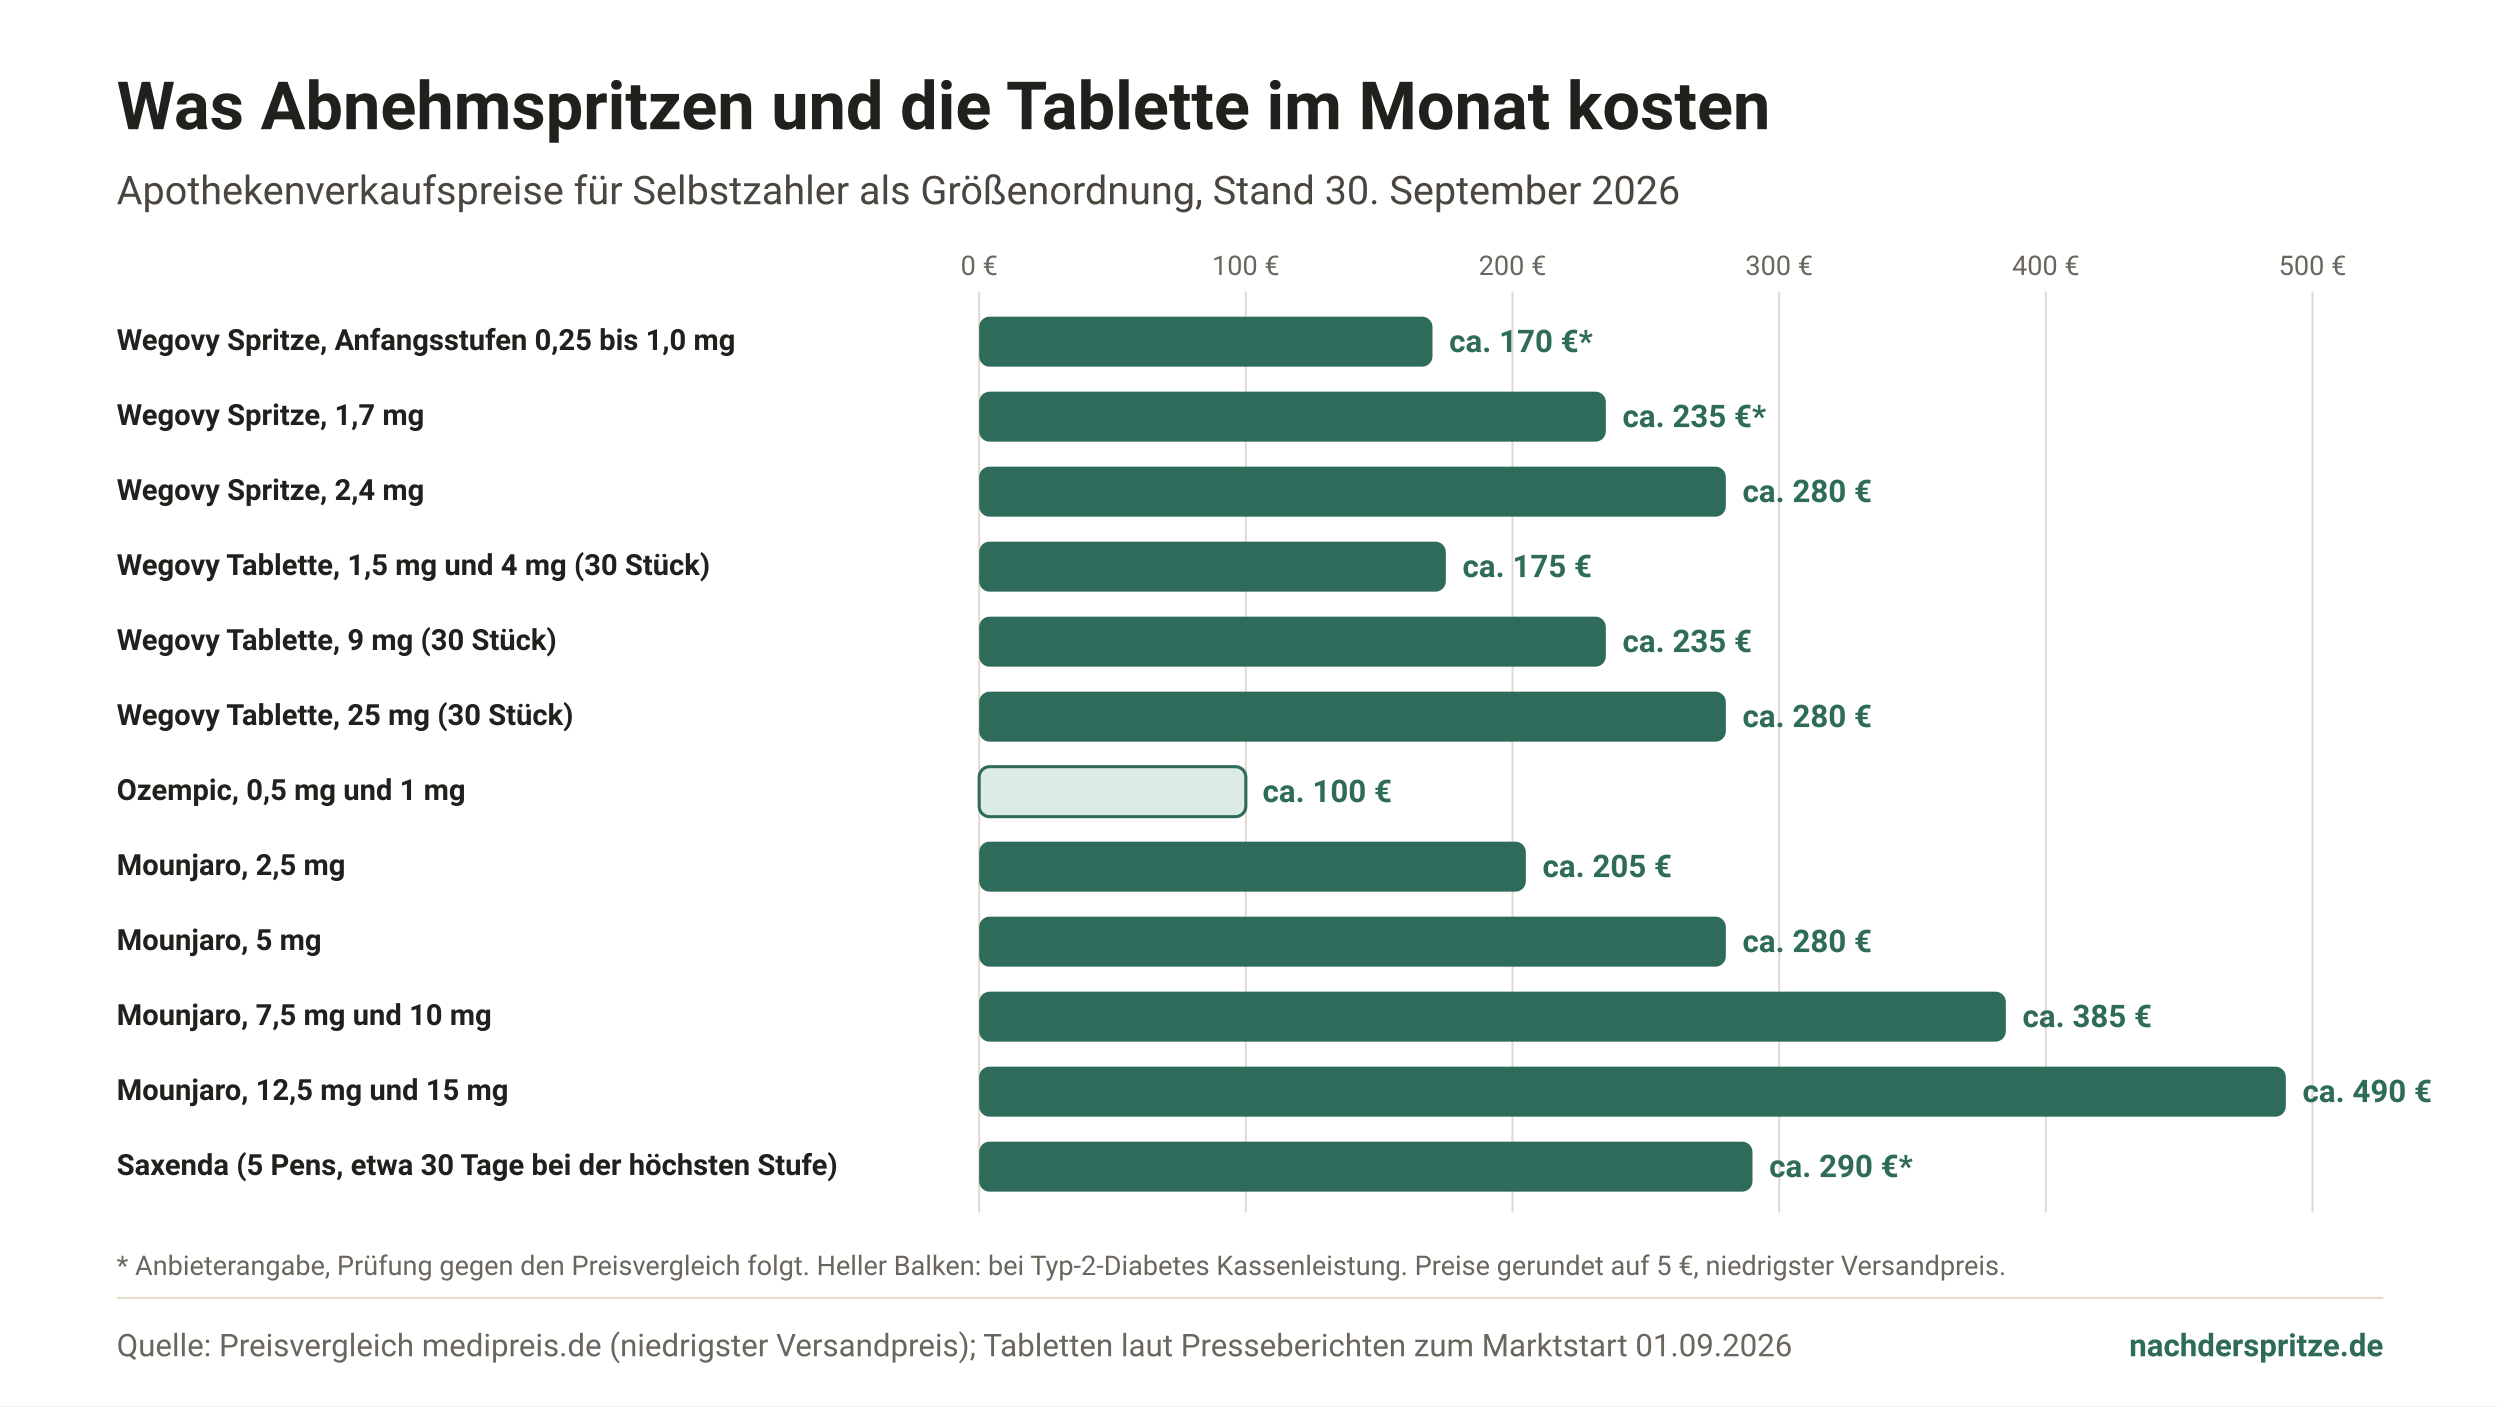
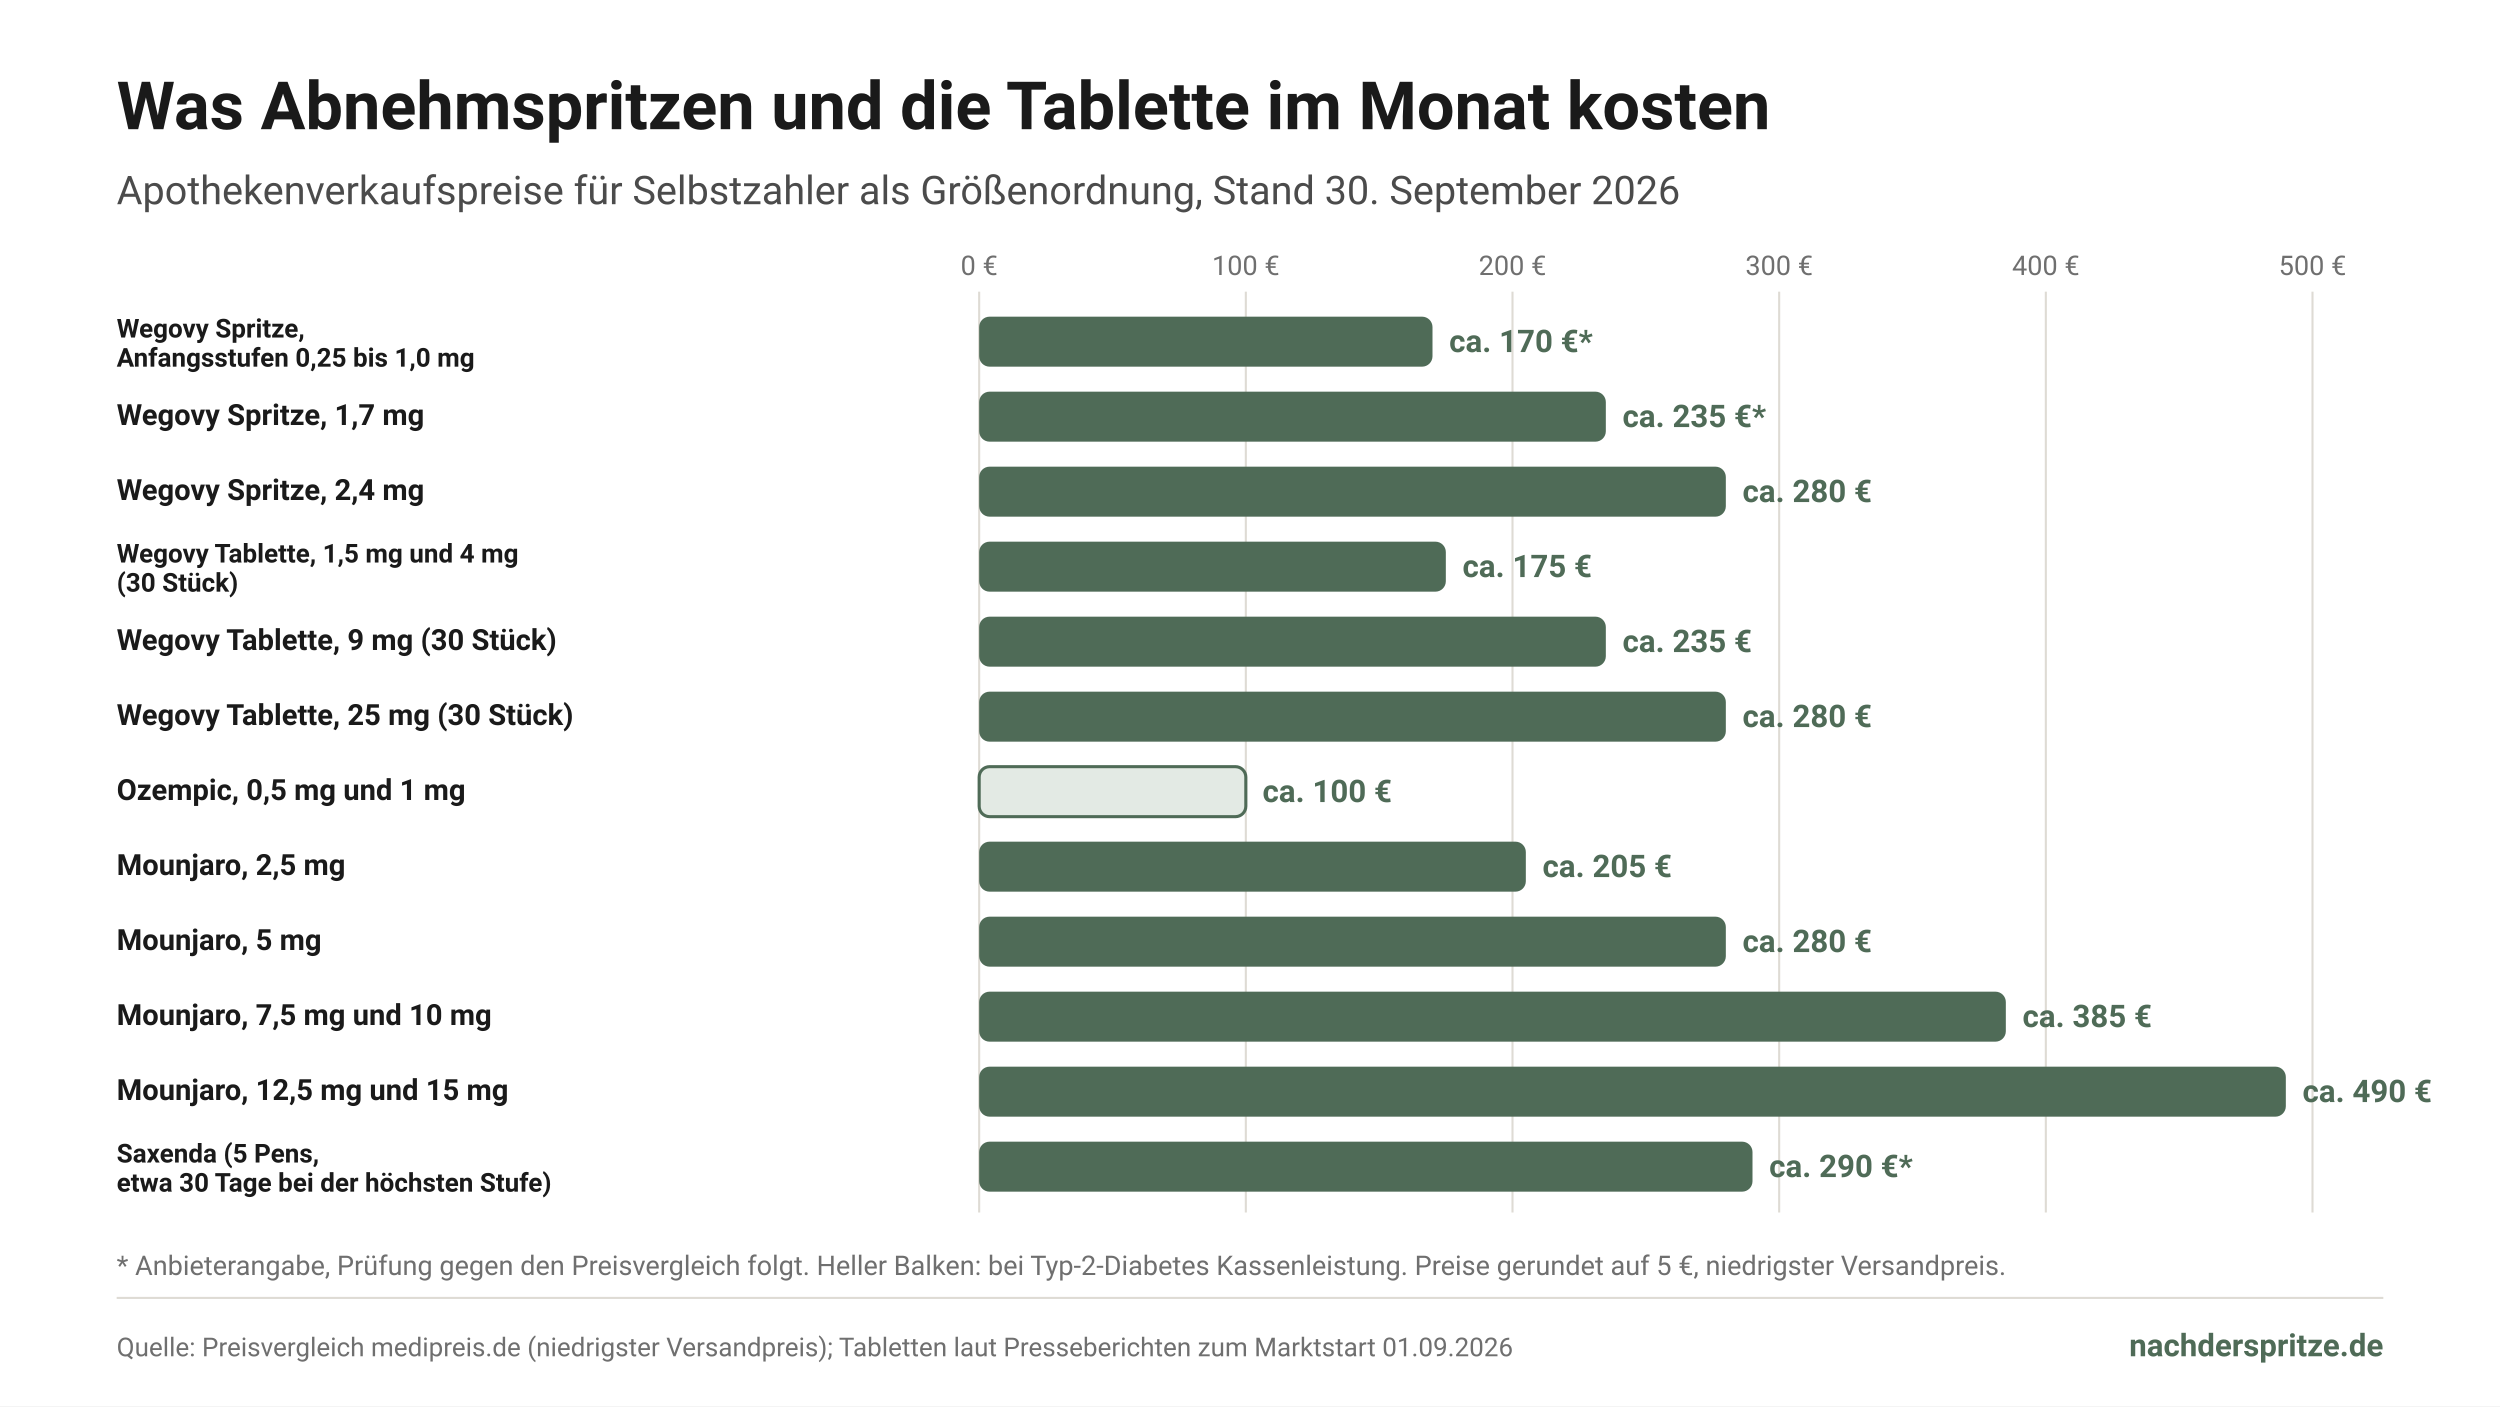
- <svg xmlns="http://www.w3.org/2000/svg" width="1200" height="675" viewBox="0 0 1200 675" role="img" aria-labelledby="t d" font-family="system-ui, -apple-system, 'Segoe UI', Roboto, Helvetica, Arial, sans-serif">
+ <svg xmlns="http://www.w3.org/2000/svg" width="1200" height="675" viewBox="0 0 1200 675" role="img" aria-labelledby="t d" font-family="'Hanken Grotesk Variable', 'Hanken Grotesk', system-ui, -apple-system, 'Segoe UI', Roboto, Helvetica, Arial, sans-serif">
  <rect width="1200" height="675" fill="#ffffff" />
-   <text x="56" y="62" font-size="32" font-weight="700" fill="#22201c" text-anchor="start">Was Abnehmspritzen und die Tablette im Monat kosten</text>
-   <text x="56" y="98" font-size="19" font-weight="400" fill="#4a463f" text-anchor="start">Apothekenverkaufspreise für Selbstzahler als Größenordnung, Stand 30. September 2026</text>
-   <line x1="470" y1="140" x2="470" y2="582" stroke="#e2dace" stroke-width="1" />
-   <text x="470" y="132" font-size="13" font-weight="400" fill="#6b665d" text-anchor="middle">0 €</text>
-   <line x1="598" y1="140" x2="598" y2="582" stroke="#e2dace" stroke-width="1" />
-   <text x="598" y="132" font-size="13" font-weight="400" fill="#6b665d" text-anchor="middle">100 €</text>
-   <line x1="726" y1="140" x2="726" y2="582" stroke="#e2dace" stroke-width="1" />
-   <text x="726" y="132" font-size="13" font-weight="400" fill="#6b665d" text-anchor="middle">200 €</text>
-   <line x1="854" y1="140" x2="854" y2="582" stroke="#e2dace" stroke-width="1" />
-   <text x="854" y="132" font-size="13" font-weight="400" fill="#6b665d" text-anchor="middle">300 €</text>
-   <line x1="982" y1="140" x2="982" y2="582" stroke="#e2dace" stroke-width="1" />
-   <text x="982" y="132" font-size="13" font-weight="400" fill="#6b665d" text-anchor="middle">400 €</text>
-   <line x1="1110" y1="140" x2="1110" y2="582" stroke="#e2dace" stroke-width="1" />
-   <text x="1110" y="132" font-size="13" font-weight="400" fill="#6b665d" text-anchor="middle">500 €</text>
-   <text x="56" y="168" font-size="14" font-weight="600" fill="#22201c" text-anchor="start">Wegovy Spritze, Anfangsstufen 0,25 bis 1,0 mg</text>
-   <rect x="470" y="152" width="217.6" height="24" rx="5" fill="#2f6b5a" />
-   <text x="695.6" y="169" font-size="15" font-weight="700" fill="#2f6b5a" text-anchor="start">ca. 170 €*</text>
-   <text x="56" y="204" font-size="14" font-weight="600" fill="#22201c" text-anchor="start">Wegovy Spritze, 1,7 mg</text>
-   <rect x="470" y="188" width="300.8" height="24" rx="5" fill="#2f6b5a" />
-   <text x="778.8" y="205" font-size="15" font-weight="700" fill="#2f6b5a" text-anchor="start">ca. 235 €*</text>
-   <text x="56" y="240" font-size="14" font-weight="600" fill="#22201c" text-anchor="start">Wegovy Spritze, 2,4 mg</text>
-   <rect x="470" y="224" width="358.4" height="24" rx="5" fill="#2f6b5a" />
-   <text x="836.4" y="241" font-size="15" font-weight="700" fill="#2f6b5a" text-anchor="start">ca. 280 €</text>
-   <text x="56" y="276" font-size="14" font-weight="600" fill="#22201c" text-anchor="start">Wegovy Tablette, 1,5 mg und 4 mg (30 Stück)</text>
-   <rect x="470" y="260" width="224" height="24" rx="5" fill="#2f6b5a" />
-   <text x="702" y="277" font-size="15" font-weight="700" fill="#2f6b5a" text-anchor="start">ca. 175 €</text>
-   <text x="56" y="312" font-size="14" font-weight="600" fill="#22201c" text-anchor="start">Wegovy Tablette, 9 mg (30 Stück)</text>
-   <rect x="470" y="296" width="300.8" height="24" rx="5" fill="#2f6b5a" />
-   <text x="778.8" y="313" font-size="15" font-weight="700" fill="#2f6b5a" text-anchor="start">ca. 235 €</text>
-   <text x="56" y="348" font-size="14" font-weight="600" fill="#22201c" text-anchor="start">Wegovy Tablette, 25 mg (30 Stück)</text>
-   <rect x="470" y="332" width="358.4" height="24" rx="5" fill="#2f6b5a" />
-   <text x="836.4" y="349" font-size="15" font-weight="700" fill="#2f6b5a" text-anchor="start">ca. 280 €</text>
-   <text x="56" y="384" font-size="14" font-weight="600" fill="#22201c" text-anchor="start">Ozempic, 0,5 mg und 1 mg</text>
-   <rect x="470" y="368" width="128" height="24" rx="5" fill="#dcebe4" stroke="#2f6b5a" stroke-width="1.5" />
-   <text x="606" y="385" font-size="15" font-weight="700" fill="#2f6b5a" text-anchor="start">ca. 100 €</text>
-   <text x="56" y="420" font-size="14" font-weight="600" fill="#22201c" text-anchor="start">Mounjaro, 2,5 mg</text>
-   <rect x="470" y="404" width="262.4" height="24" rx="5" fill="#2f6b5a" />
-   <text x="740.4" y="421" font-size="15" font-weight="700" fill="#2f6b5a" text-anchor="start">ca. 205 €</text>
-   <text x="56" y="456" font-size="14" font-weight="600" fill="#22201c" text-anchor="start">Mounjaro, 5 mg</text>
-   <rect x="470" y="440" width="358.4" height="24" rx="5" fill="#2f6b5a" />
-   <text x="836.4" y="457" font-size="15" font-weight="700" fill="#2f6b5a" text-anchor="start">ca. 280 €</text>
-   <text x="56" y="492" font-size="14" font-weight="600" fill="#22201c" text-anchor="start">Mounjaro, 7,5 mg und 10 mg</text>
-   <rect x="470" y="476" width="492.8" height="24" rx="5" fill="#2f6b5a" />
-   <text x="970.8" y="493" font-size="15" font-weight="700" fill="#2f6b5a" text-anchor="start">ca. 385 €</text>
-   <text x="56" y="528" font-size="14" font-weight="600" fill="#22201c" text-anchor="start">Mounjaro, 12,5 mg und 15 mg</text>
-   <rect x="470" y="512" width="627.2" height="24" rx="5" fill="#2f6b5a" />
-   <text x="1105.2" y="529" font-size="15" font-weight="700" fill="#2f6b5a" text-anchor="start">ca. 490 €</text>
-   <text x="56" y="564" font-size="14" font-weight="600" fill="#22201c" text-anchor="start">Saxenda (5 Pens, etwa 30 Tage bei der höchsten Stufe)</text>
-   <rect x="470" y="548" width="371.2" height="24" rx="5" fill="#2f6b5a" />
-   <text x="849.2" y="565" font-size="15" font-weight="700" fill="#2f6b5a" text-anchor="start">ca. 290 €*</text>
-   <text x="56" y="612" font-size="13" font-weight="400" fill="#6b665d" text-anchor="start">* Anbieterangabe, Prüfung gegen den Preisvergleich folgt. Heller Balken: bei Typ-2-Diabetes Kassenleistung. Preise gerundet auf 5 €, niedrigster Versandpreis.</text>
-   <line x1="56" y1="623" x2="1144" y2="623" stroke="#e2dace" stroke-width="1" />
-   <text x="56" y="651" font-size="15" font-weight="400" fill="#6b665d" text-anchor="start">Quelle: Preisvergleich medipreis.de (niedrigster Versandpreis); Tabletten laut Presseberichten zum Marktstart 01.09.2026</text>
-   <text x="1144" y="651" font-size="15" font-weight="600" fill="#2f6b5a" text-anchor="end">nachderspritze.de</text>
+   <text x="56" y="62" font-size="32" font-weight="700" fill="#1a1a1a" text-anchor="start">Was Abnehmspritzen und die Tablette im Monat kosten</text>
+   <text x="56" y="98" font-size="19" font-weight="400" fill="#4b4b4b" text-anchor="start">Apothekenverkaufspreise für Selbstzahler als Größenordnung, Stand 30. September 2026</text>
+   <line x1="470" y1="140" x2="470" y2="582" stroke="#dedbd4" stroke-width="1" />
+   <text x="470" y="132" font-size="13" font-weight="400" fill="#6f6f6f" text-anchor="middle">0 €</text>
+   <line x1="598" y1="140" x2="598" y2="582" stroke="#dedbd4" stroke-width="1" />
+   <text x="598" y="132" font-size="13" font-weight="400" fill="#6f6f6f" text-anchor="middle">100 €</text>
+   <line x1="726" y1="140" x2="726" y2="582" stroke="#dedbd4" stroke-width="1" />
+   <text x="726" y="132" font-size="13" font-weight="400" fill="#6f6f6f" text-anchor="middle">200 €</text>
+   <line x1="854" y1="140" x2="854" y2="582" stroke="#dedbd4" stroke-width="1" />
+   <text x="854" y="132" font-size="13" font-weight="400" fill="#6f6f6f" text-anchor="middle">300 €</text>
+   <line x1="982" y1="140" x2="982" y2="582" stroke="#dedbd4" stroke-width="1" />
+   <text x="982" y="132" font-size="13" font-weight="400" fill="#6f6f6f" text-anchor="middle">400 €</text>
+   <line x1="1110" y1="140" x2="1110" y2="582" stroke="#dedbd4" stroke-width="1" />
+   <text x="1110" y="132" font-size="13" font-weight="400" fill="#6f6f6f" text-anchor="middle">500 €</text>
+   <text x="56" y="162" font-size="12.5" font-weight="600" fill="#1a1a1a" text-anchor="start">Wegovy Spritze,</text>
+   <text x="56" y="176" font-size="12.5" font-weight="600" fill="#1a1a1a" text-anchor="start">Anfangsstufen 0,25 bis 1,0 mg</text>
+   <rect x="470" y="152" width="217.6" height="24" rx="5" fill="#4f6b57" />
+   <text x="695.6" y="169" font-size="15" font-weight="700" fill="#4f6b57" text-anchor="start">ca. 170 €*</text>
+   <text x="56" y="204" font-size="14" font-weight="600" fill="#1a1a1a" text-anchor="start">Wegovy Spritze, 1,7 mg</text>
+   <rect x="470" y="188" width="300.8" height="24" rx="5" fill="#4f6b57" />
+   <text x="778.8" y="205" font-size="15" font-weight="700" fill="#4f6b57" text-anchor="start">ca. 235 €*</text>
+   <text x="56" y="240" font-size="14" font-weight="600" fill="#1a1a1a" text-anchor="start">Wegovy Spritze, 2,4 mg</text>
+   <rect x="470" y="224" width="358.4" height="24" rx="5" fill="#4f6b57" />
+   <text x="836.4" y="241" font-size="15" font-weight="700" fill="#4f6b57" text-anchor="start">ca. 280 €</text>
+   <text x="56" y="270" font-size="12.5" font-weight="600" fill="#1a1a1a" text-anchor="start">Wegovy Tablette, 1,5 mg und 4 mg</text>
+   <text x="56" y="284" font-size="12.5" font-weight="600" fill="#1a1a1a" text-anchor="start">(30 Stück)</text>
+   <rect x="470" y="260" width="224" height="24" rx="5" fill="#4f6b57" />
+   <text x="702" y="277" font-size="15" font-weight="700" fill="#4f6b57" text-anchor="start">ca. 175 €</text>
+   <text x="56" y="312" font-size="14" font-weight="600" fill="#1a1a1a" text-anchor="start">Wegovy Tablette, 9 mg (30 Stück)</text>
+   <rect x="470" y="296" width="300.8" height="24" rx="5" fill="#4f6b57" />
+   <text x="778.8" y="313" font-size="15" font-weight="700" fill="#4f6b57" text-anchor="start">ca. 235 €</text>
+   <text x="56" y="348" font-size="14" font-weight="600" fill="#1a1a1a" text-anchor="start">Wegovy Tablette, 25 mg (30 Stück)</text>
+   <rect x="470" y="332" width="358.4" height="24" rx="5" fill="#4f6b57" />
+   <text x="836.4" y="349" font-size="15" font-weight="700" fill="#4f6b57" text-anchor="start">ca. 280 €</text>
+   <text x="56" y="384" font-size="14" font-weight="600" fill="#1a1a1a" text-anchor="start">Ozempic, 0,5 mg und 1 mg</text>
+   <rect x="470" y="368" width="128" height="24" rx="5" fill="#e3eae4" stroke="#4f6b57" stroke-width="1.5" />
+   <text x="606" y="385" font-size="15" font-weight="700" fill="#4f6b57" text-anchor="start">ca. 100 €</text>
+   <text x="56" y="420" font-size="14" font-weight="600" fill="#1a1a1a" text-anchor="start">Mounjaro, 2,5 mg</text>
+   <rect x="470" y="404" width="262.4" height="24" rx="5" fill="#4f6b57" />
+   <text x="740.4" y="421" font-size="15" font-weight="700" fill="#4f6b57" text-anchor="start">ca. 205 €</text>
+   <text x="56" y="456" font-size="14" font-weight="600" fill="#1a1a1a" text-anchor="start">Mounjaro, 5 mg</text>
+   <rect x="470" y="440" width="358.4" height="24" rx="5" fill="#4f6b57" />
+   <text x="836.4" y="457" font-size="15" font-weight="700" fill="#4f6b57" text-anchor="start">ca. 280 €</text>
+   <text x="56" y="492" font-size="14" font-weight="600" fill="#1a1a1a" text-anchor="start">Mounjaro, 7,5 mg und 10 mg</text>
+   <rect x="470" y="476" width="492.8" height="24" rx="5" fill="#4f6b57" />
+   <text x="970.8" y="493" font-size="15" font-weight="700" fill="#4f6b57" text-anchor="start">ca. 385 €</text>
+   <text x="56" y="528" font-size="14" font-weight="600" fill="#1a1a1a" text-anchor="start">Mounjaro, 12,5 mg und 15 mg</text>
+   <rect x="470" y="512" width="627.2" height="24" rx="5" fill="#4f6b57" />
+   <text x="1105.2" y="529" font-size="15" font-weight="700" fill="#4f6b57" text-anchor="start">ca. 490 €</text>
+   <text x="56" y="558" font-size="12.5" font-weight="600" fill="#1a1a1a" text-anchor="start">Saxenda (5 Pens,</text>
+   <text x="56" y="572" font-size="12.5" font-weight="600" fill="#1a1a1a" text-anchor="start">etwa 30 Tage bei der höchsten Stufe)</text>
+   <rect x="470" y="548" width="371.2" height="24" rx="5" fill="#4f6b57" />
+   <text x="849.2" y="565" font-size="15" font-weight="700" fill="#4f6b57" text-anchor="start">ca. 290 €*</text>
+   <text x="56" y="612" font-size="13" font-weight="400" fill="#6f6f6f" text-anchor="start">* Anbieterangabe, Prüfung gegen den Preisvergleich folgt. Heller Balken: bei Typ-2-Diabetes Kassenleistung. Preise gerundet auf 5 €, niedrigster Versandpreis.</text>
+   <line x1="56" y1="623" x2="1144" y2="623" stroke="#dedbd4" stroke-width="1" />
+   <text x="56" y="651" font-size="12.5" font-weight="400" fill="#6f6f6f" text-anchor="start">Quelle: Preisvergleich medipreis.de (niedrigster Versandpreis); Tabletten laut Presseberichten zum Marktstart 01.09.2026</text>
+   <text x="1144" y="651" font-size="15" font-weight="600" fill="#4f6b57" text-anchor="end">nachderspritze.de</text>
</svg>
